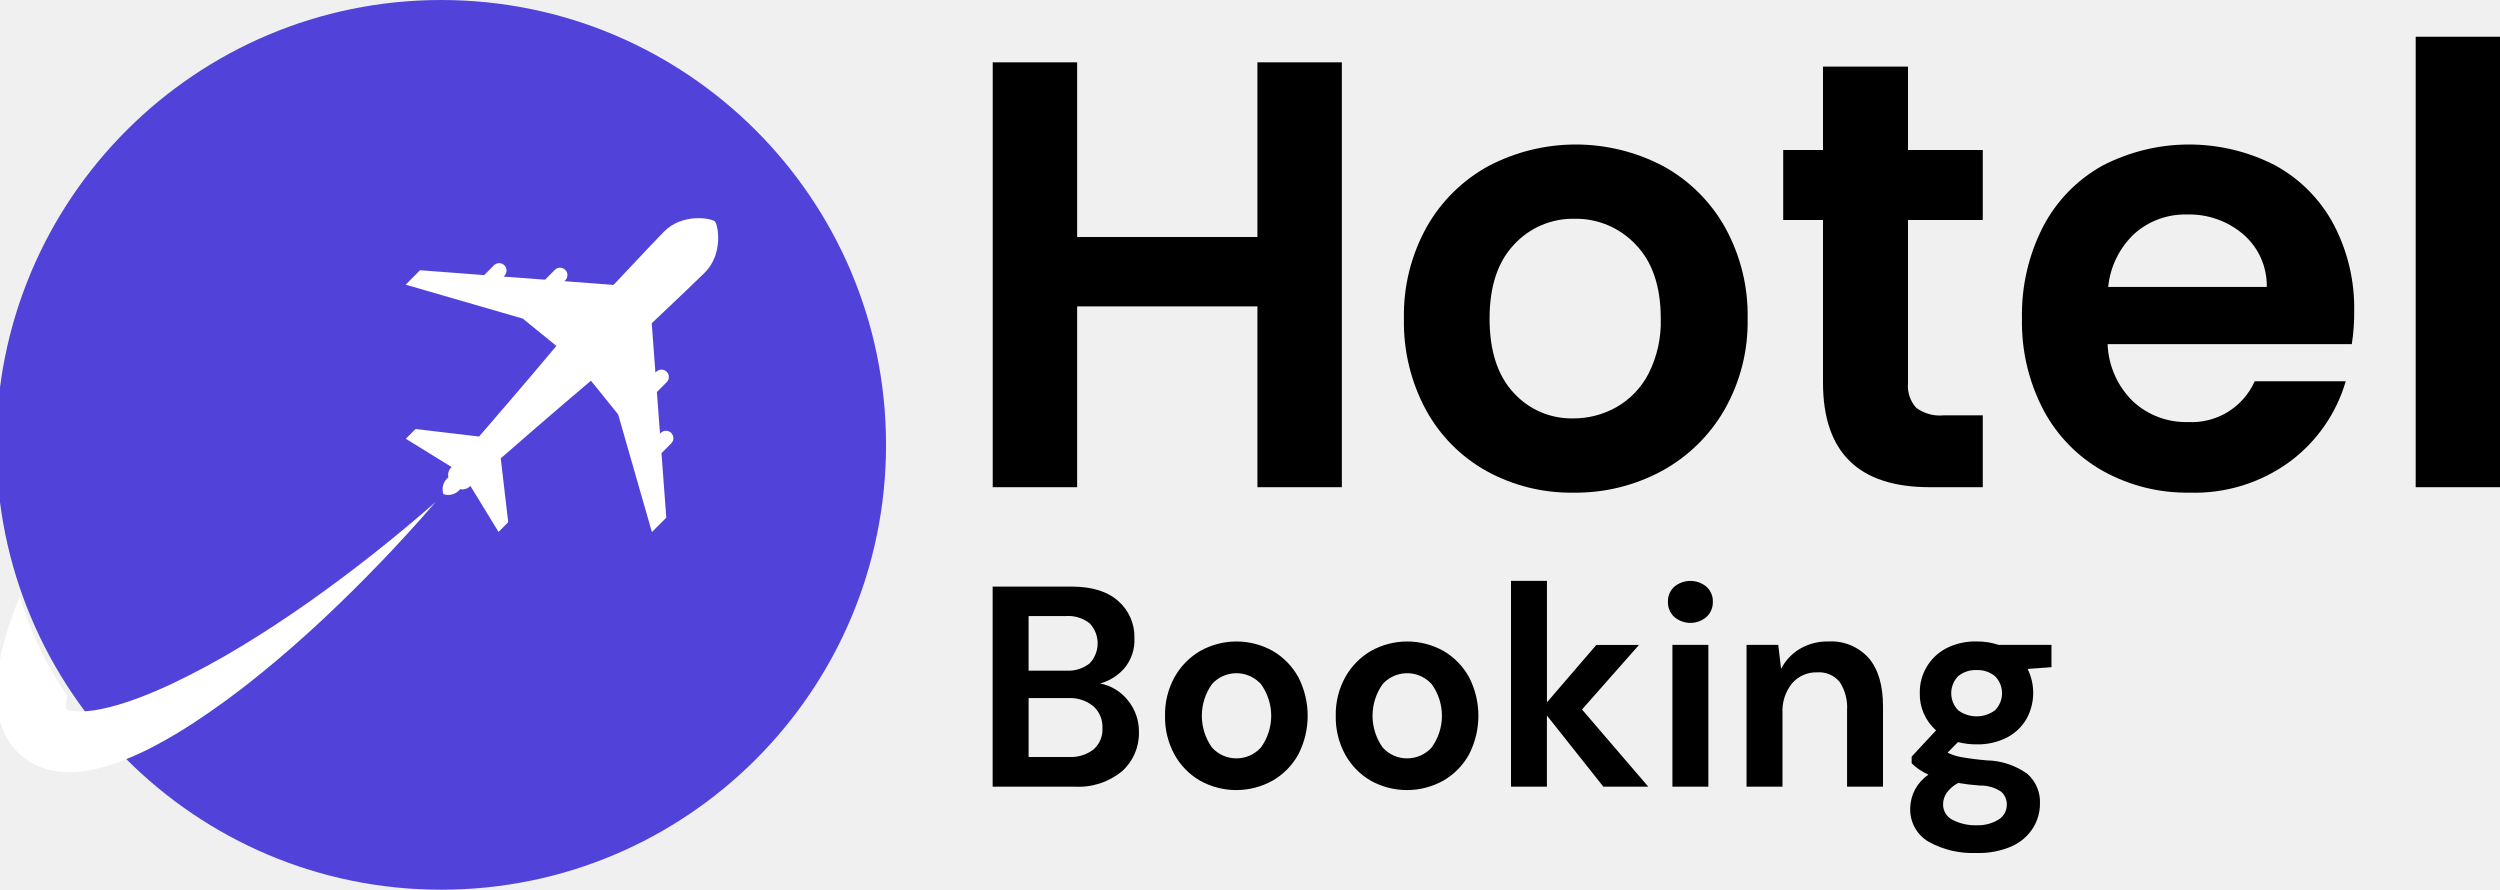
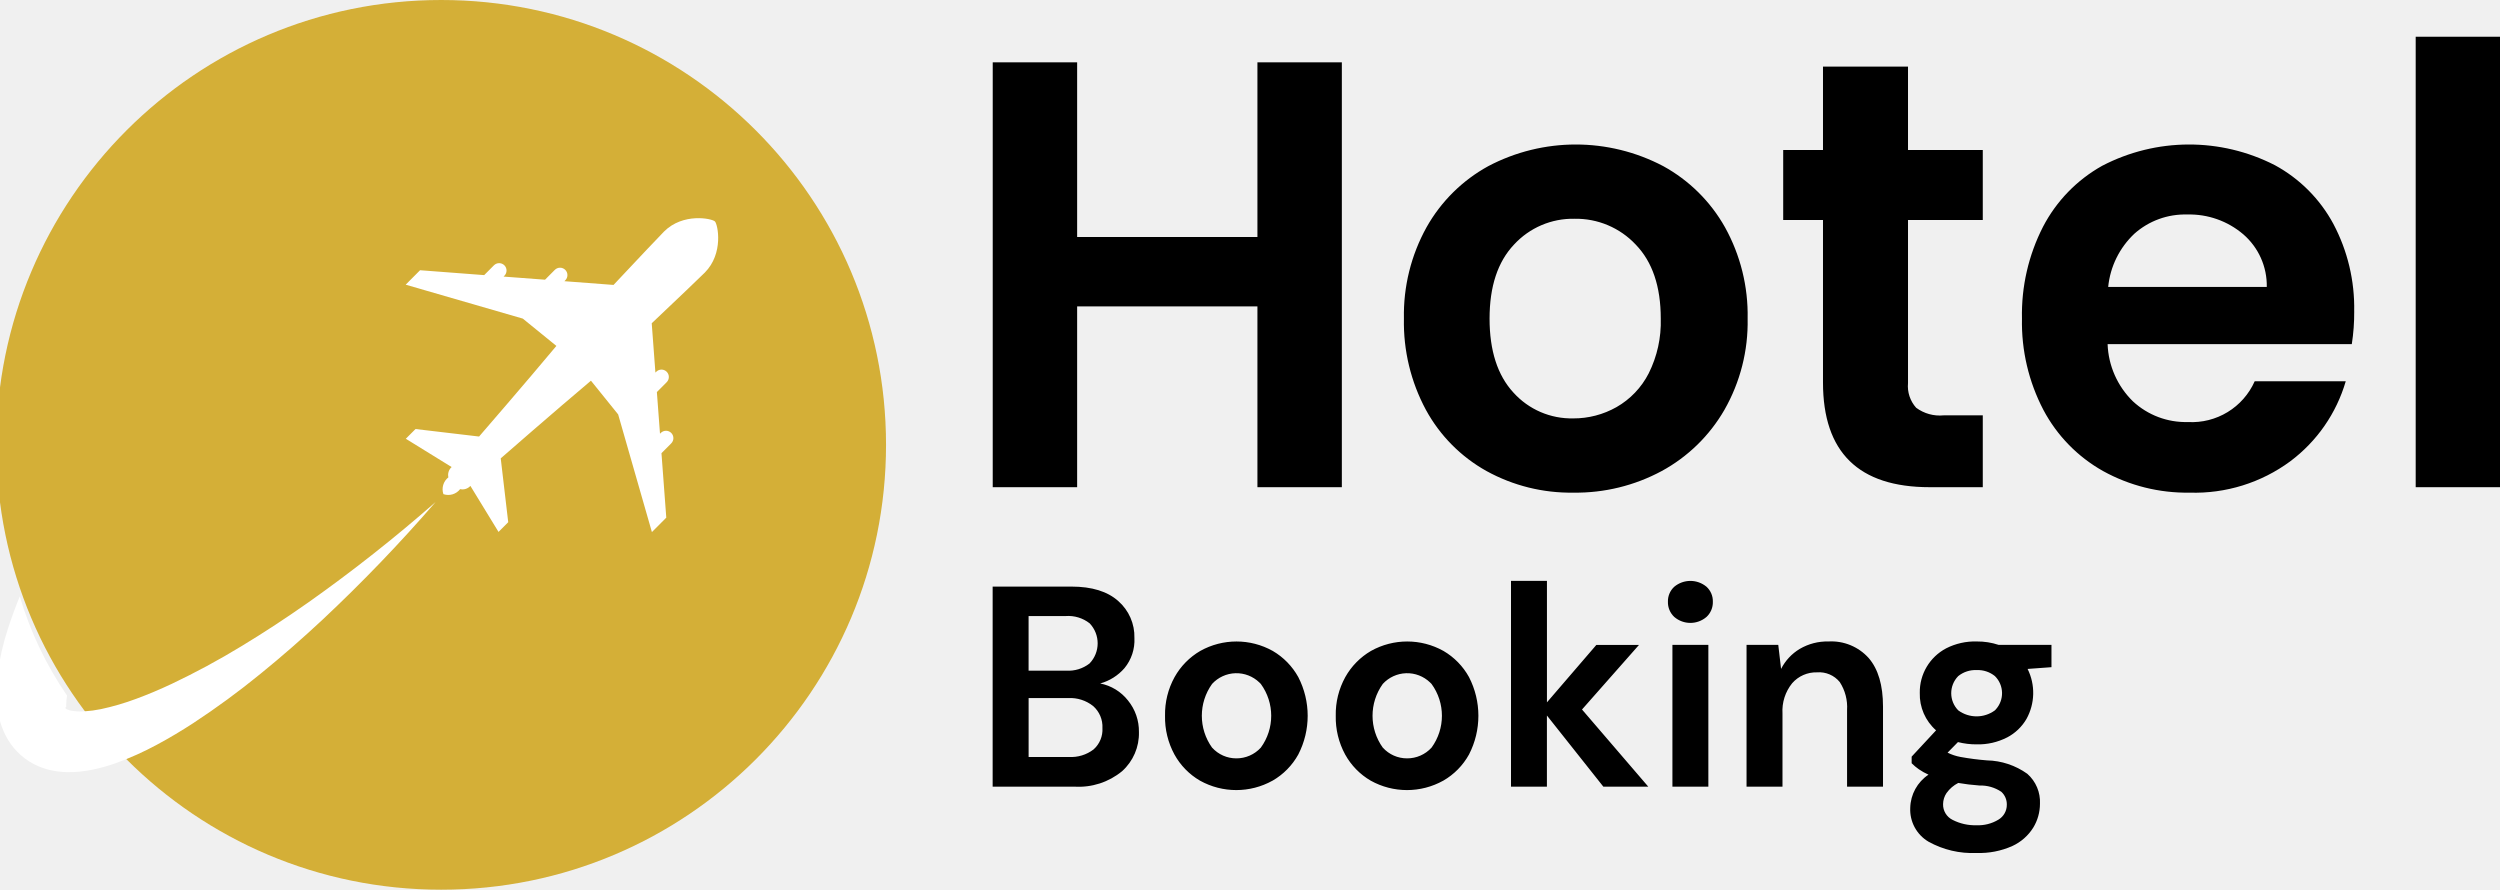
<svg xmlns="http://www.w3.org/2000/svg" width="340" height="121" viewBox="0 0 340 121">
  <defs>
    <style>
      .cls-1 {
-         fill: #5143d9;
+         fill: #d4af37;
      }

      .cls-1, .cls-2, .cls-3 {
        fill-rule: evenodd;
      }

      .cls-2 {
        fill: #fff;
      }
    </style>
  </defs>
  <path class="cls-1" d="M120.5,65.5A60.5,60.5,0,1,1,60,5,60.5,60.5,0,0,1,120.5,65.5Z" transform="translate(0 -5)" />
  <path class="cls-2" d="M89.959,66.634L91.286,65.3a1,1,0,0,0-1.417-1.424l-0.11.11L89.335,58.32l1.333-1.34a1,1,0,0,0-1.417-1.423h0l-0.116.117-0.5-6.71c3.661-3.469,6.561-6.23,7.217-6.89,2.594-2.606,1.776-6.556,1.377-6.957S92.894,33.894,90.3,36.5c-0.656.659-3.405,3.572-6.859,7.25l-6.682-.507,0.116-.117A1,1,0,0,0,75.458,41.7h0l-1.333,1.34-5.641-.425,0.11-.11a1,1,0,0,0-1.417-1.424h0l-1.328,1.334-8.721-.664-1.956,1.965L71.1,48.33l4.568,3.714c-4.088,4.907-10.515,12.325-10.515,12.325L56.51,63.347l-1.32,1.323,6.23,3.848a1.451,1.451,0,0,0-.439,1.4,2.062,2.062,0,0,0-.679,2.286,2.04,2.04,0,0,0,2.276-.682,1.434,1.434,0,0,0,1.394-.441L67.8,77.342l1.317-1.323L68.1,67.337s7.385-6.455,12.269-10.563l3.7,4.588,4.59,16L90.614,75.4ZM41.953,86.914c-2.988,2.1-6.032,4.106-9.132,5.978a103.393,103.393,0,0,1-9.47,5.115c-1.6.752-3.221,1.44-4.837,2.034a33.788,33.788,0,0,1-4.786,1.4,15.981,15.981,0,0,1-2.232.3,7.313,7.313,0,0,1-1.827-.091,2.739,2.739,0,0,1-.572-0.186,0.506,0.506,0,0,1-.215-0.183,0.061,0.061,0,0,1,.04-0.076l0.012,0A0.079,0.079,0,0,0,9,101.134c0.015-.1-0.015-0.425.035-0.905,0.019-.189.05-0.4,0.088-0.621A48.009,48.009,0,0,1,2.69,86.113c-0.571,1.394-1.1,2.824-1.582,4.3a34.639,34.639,0,0,0-1.458,6.4,19.239,19.239,0,0,0-.091,3.767,13.148,13.148,0,0,0,.351,2.146,10.432,10.432,0,0,0,.86,2.309,8.963,8.963,0,0,0,3.779,3.855,9.85,9.85,0,0,0,2.327.855,11.851,11.851,0,0,0,2.139.265,15.781,15.781,0,0,0,3.658-.353,23.886,23.886,0,0,0,3.137-.891,41.035,41.035,0,0,0,5.51-2.474c1.729-.924,3.38-1.918,4.982-2.959a108.922,108.922,0,0,0,9.129-6.7c2.908-2.358,5.712-4.818,8.43-7.352A212.12,212.12,0,0,0,59.236,73.28,210.174,210.174,0,0,1,41.953,86.914Z" transform="translate(0 -5)" />
  <path class="cls-3" d="M146.112,111.983a9.27,9.27,0,0,0,6.492-2.1,6.908,6.908,0,0,0,2.291-5.325,6.641,6.641,0,0,0-1.489-4.294,6.355,6.355,0,0,0-3.781-2.313,6.741,6.741,0,0,0,3.3-2.079,5.969,5.969,0,0,0,1.356-4.1,6.447,6.447,0,0,0-2.2-5.033q-2.2-1.963-6.358-1.963H135v27.207h11.112Zm-6.224-23.2h5.04a4.708,4.708,0,0,1,3.265.991,3.942,3.942,0,0,1-.019,5.461,4.658,4.658,0,0,1-3.169.972h-5.117V88.78Zm0,11.154h5.384a5.025,5.025,0,0,1,3.4,1.088,3.75,3.75,0,0,1,1.26,2.993,3.606,3.606,0,0,1-1.2,2.9,5.043,5.043,0,0,1-3.38,1.03h-5.46V99.934Zm33.184,11.232a9.3,9.3,0,0,0,3.494-3.556,11.481,11.481,0,0,0,0-10.532,9.355,9.355,0,0,0-3.475-3.556,10.1,10.1,0,0,0-9.852,0,9.464,9.464,0,0,0-3.494,3.556,10.431,10.431,0,0,0-1.3,5.266,10.551,10.551,0,0,0,1.28,5.266,9.31,9.31,0,0,0,3.475,3.556A10.133,10.133,0,0,0,173.072,111.166Zm-8.229-4.489a7.432,7.432,0,0,1,0-8.667,4.491,4.491,0,0,1,6.428-.2c0.067,0.065.133,0.132,0.2,0.2a7.351,7.351,0,0,1,0,8.667,4.482,4.482,0,0,1-3.322,1.458,4.417,4.417,0,0,1-3.3-1.458h0Zm31.446,4.489a9.3,9.3,0,0,0,3.494-3.556,11.481,11.481,0,0,0,0-10.532,9.337,9.337,0,0,0-3.475-3.556,10.1,10.1,0,0,0-9.852,0,9.474,9.474,0,0,0-3.494,3.556,10.43,10.43,0,0,0-1.3,5.266,10.55,10.55,0,0,0,1.279,5.266,9.324,9.324,0,0,0,3.475,3.556A10.133,10.133,0,0,0,196.289,111.166Zm-8.229-4.489a7.432,7.432,0,0,1,0-8.667,4.491,4.491,0,0,1,6.428-.2c0.068,0.065.133,0.132,0.2,0.2a7.351,7.351,0,0,1,0,8.667,4.481,4.481,0,0,1-3.322,1.458,4.417,4.417,0,0,1-3.3-1.458h0Zm22.32,5.306v-9.678l7.675,9.678h6.11l-9.012-10.494,7.752-8.784h-5.8l-6.721,7.812V84h-4.888v27.984h4.888ZM232.089,88.9a2.721,2.721,0,0,0,.859-2.06,2.663,2.663,0,0,0-.859-2.04,3.425,3.425,0,0,0-4.392,0,2.663,2.663,0,0,0-.859,2.04,2.721,2.721,0,0,0,.859,2.06,3.362,3.362,0,0,0,4.39,0h0Zm0.248,23.087V92.705h-4.888v19.278h4.888Zm10.081,0v-9.95a5.976,5.976,0,0,1,1.317-4.12,4.327,4.327,0,0,1,3.38-1.477,3.618,3.618,0,0,1,3.093,1.321,6.257,6.257,0,0,1,.993,3.809v10.416h4.888V101.1q0-4.353-1.948-6.607a6.828,6.828,0,0,0-5.46-2.254,7.389,7.389,0,0,0-3.915,1.011,6.731,6.731,0,0,0-2.539,2.721l-0.382-3.265H237.53v19.278h4.888Zm30.53-6.685a6.559,6.559,0,0,0,2.654-2.527,7.32,7.32,0,0,0,.152-6.8L279,95.737V92.705h-7.179a9.207,9.207,0,0,0-2.978-.466,8.612,8.612,0,0,0-4.162.933,6.723,6.723,0,0,0-3.59,6.063,6.524,6.524,0,0,0,2.215,5.091l-3.322,3.576V108.8a6.954,6.954,0,0,0,.973.816,8.313,8.313,0,0,0,1.318.738,5.572,5.572,0,0,0-2.482,4.509,5.061,5.061,0,0,0,2.482,4.605,12.28,12.28,0,0,0,6.53,1.536,10.947,10.947,0,0,0,4.888-.953,6.6,6.6,0,0,0,2.825-2.487,6.233,6.233,0,0,0,.917-3.245,5.094,5.094,0,0,0-1.719-4.081,9.79,9.79,0,0,0-5.5-1.827,36.02,36.02,0,0,1-3.59-.466,6.69,6.69,0,0,1-1.756-.583l1.412-1.438a10.045,10.045,0,0,0,2.559.31,8.559,8.559,0,0,0,4.1-.932h0Zm-6.626-3.693a3.325,3.325,0,0,1-.019-4.644l0.019-.019a3.744,3.744,0,0,1,2.521-.816,3.7,3.7,0,0,1,2.463.816,3.28,3.28,0,0,1,.082,4.579c-0.027.029-.054,0.057-0.082,0.084a4.207,4.207,0,0,1-4.983,0h0Zm-1.584,11.233a4.383,4.383,0,0,1,1.584-1.361q1.337,0.234,2.9.35a5.018,5.018,0,0,1,2.96.855,2.3,2.3,0,0,1,.745,1.749,2.338,2.338,0,0,1-1.146,2.041,5.317,5.317,0,0,1-2.979.758,6.671,6.671,0,0,1-3.226-.719,2.32,2.32,0,0,1-1.318-2.158,2.757,2.757,0,0,1,.476-1.515h0Z" transform="translate(0 -5)" />
  <path id="Hotel" class="cls-3" d="M171.01,13.477V37.235H146.491V13.477h-11.48V71.257h11.48V46.672H171.01V71.257h11.481V13.477H171.01ZM213.979,72a24.613,24.613,0,0,0,12.014-2.939,21.958,21.958,0,0,0,8.528-8.319,24.083,24.083,0,0,0,3.157-12.417A24.587,24.587,0,0,0,234.6,35.91a21.473,21.473,0,0,0-8.405-8.319,25.525,25.525,0,0,0-23.781,0,21.469,21.469,0,0,0-8.406,8.319,24.587,24.587,0,0,0-3.075,12.417,25.108,25.108,0,0,0,2.993,12.417,21.049,21.049,0,0,0,8.242,8.319A23.74,23.74,0,0,0,213.979,72h0Zm0-10.1a10.614,10.614,0,0,1-8.159-3.518q-3.24-3.517-3.239-10.058T205.9,38.27a10.875,10.875,0,0,1,8.241-3.518,11.137,11.137,0,0,1,8.323,3.518q3.4,3.519,3.4,10.058a15.6,15.6,0,0,1-1.641,7.45,11.084,11.084,0,0,1-4.387,4.594,11.848,11.848,0,0,1-5.863,1.531h0Zm55.679-26.986V25.4H259.489V14.056H247.927V25.4h-5.412v9.52h5.412v22.1q0,14.239,14.515,14.238h7.216V61.489h-5.33a5.4,5.4,0,0,1-3.732-1.035,4.409,4.409,0,0,1-1.107-3.353V34.917h10.169ZM320.17,47.334a24.36,24.36,0,0,0-2.829-11.879,19.727,19.727,0,0,0-7.954-7.988,25.588,25.588,0,0,0-23.494.083,20.133,20.133,0,0,0-8.036,8.278,26.163,26.163,0,0,0-2.87,12.5A25.681,25.681,0,0,0,277.9,60.744a20.573,20.573,0,0,0,8.118,8.319A23.512,23.512,0,0,0,297.783,72a21.879,21.879,0,0,0,13.695-4.263,20.887,20.887,0,0,0,7.544-10.886H306.64a9.365,9.365,0,0,1-9.1,5.546,10.559,10.559,0,0,1-7.462-2.815,11.445,11.445,0,0,1-3.444-7.781h33.211a27.682,27.682,0,0,0,.328-4.47h0Zm-33.457-3.311a11.5,11.5,0,0,1,3.567-7.243,10.36,10.36,0,0,1,7.175-2.608,11.275,11.275,0,0,1,7.627,2.69,9.231,9.231,0,0,1,3.2,7.16H286.713ZM328.534,10V71.257h11.48V10h-11.48Z" transform="translate(0 -5)" />
</svg>
